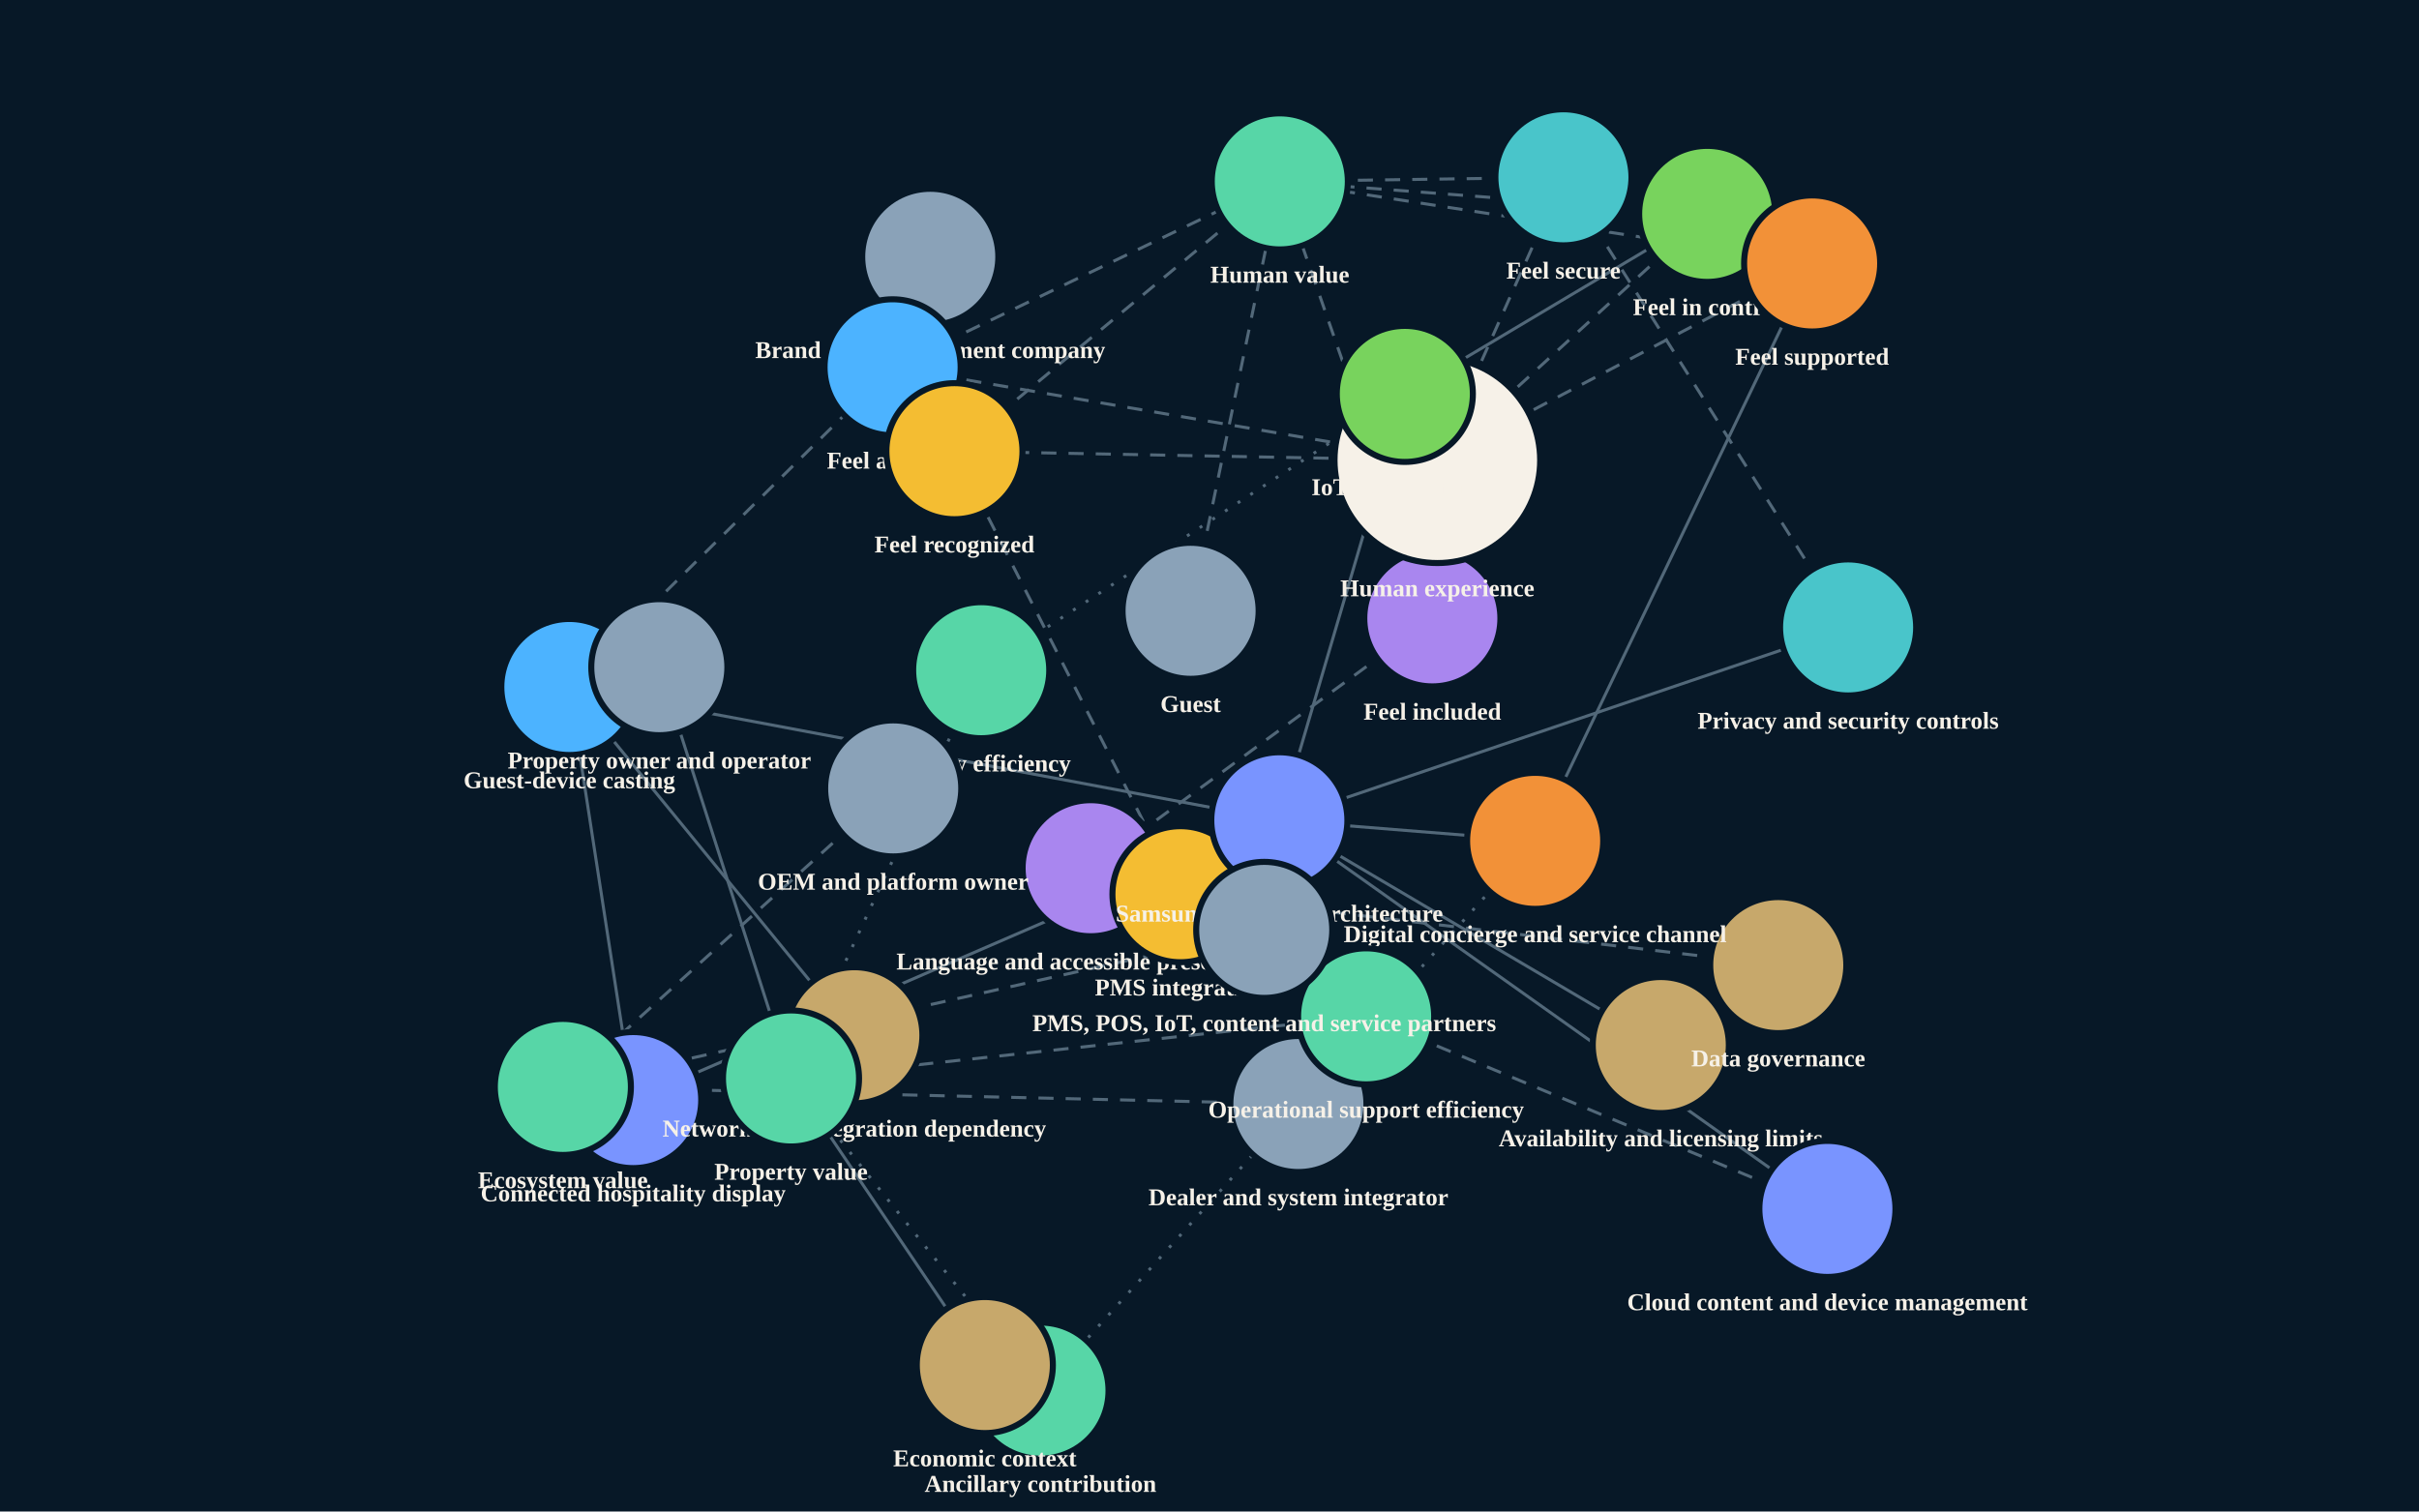
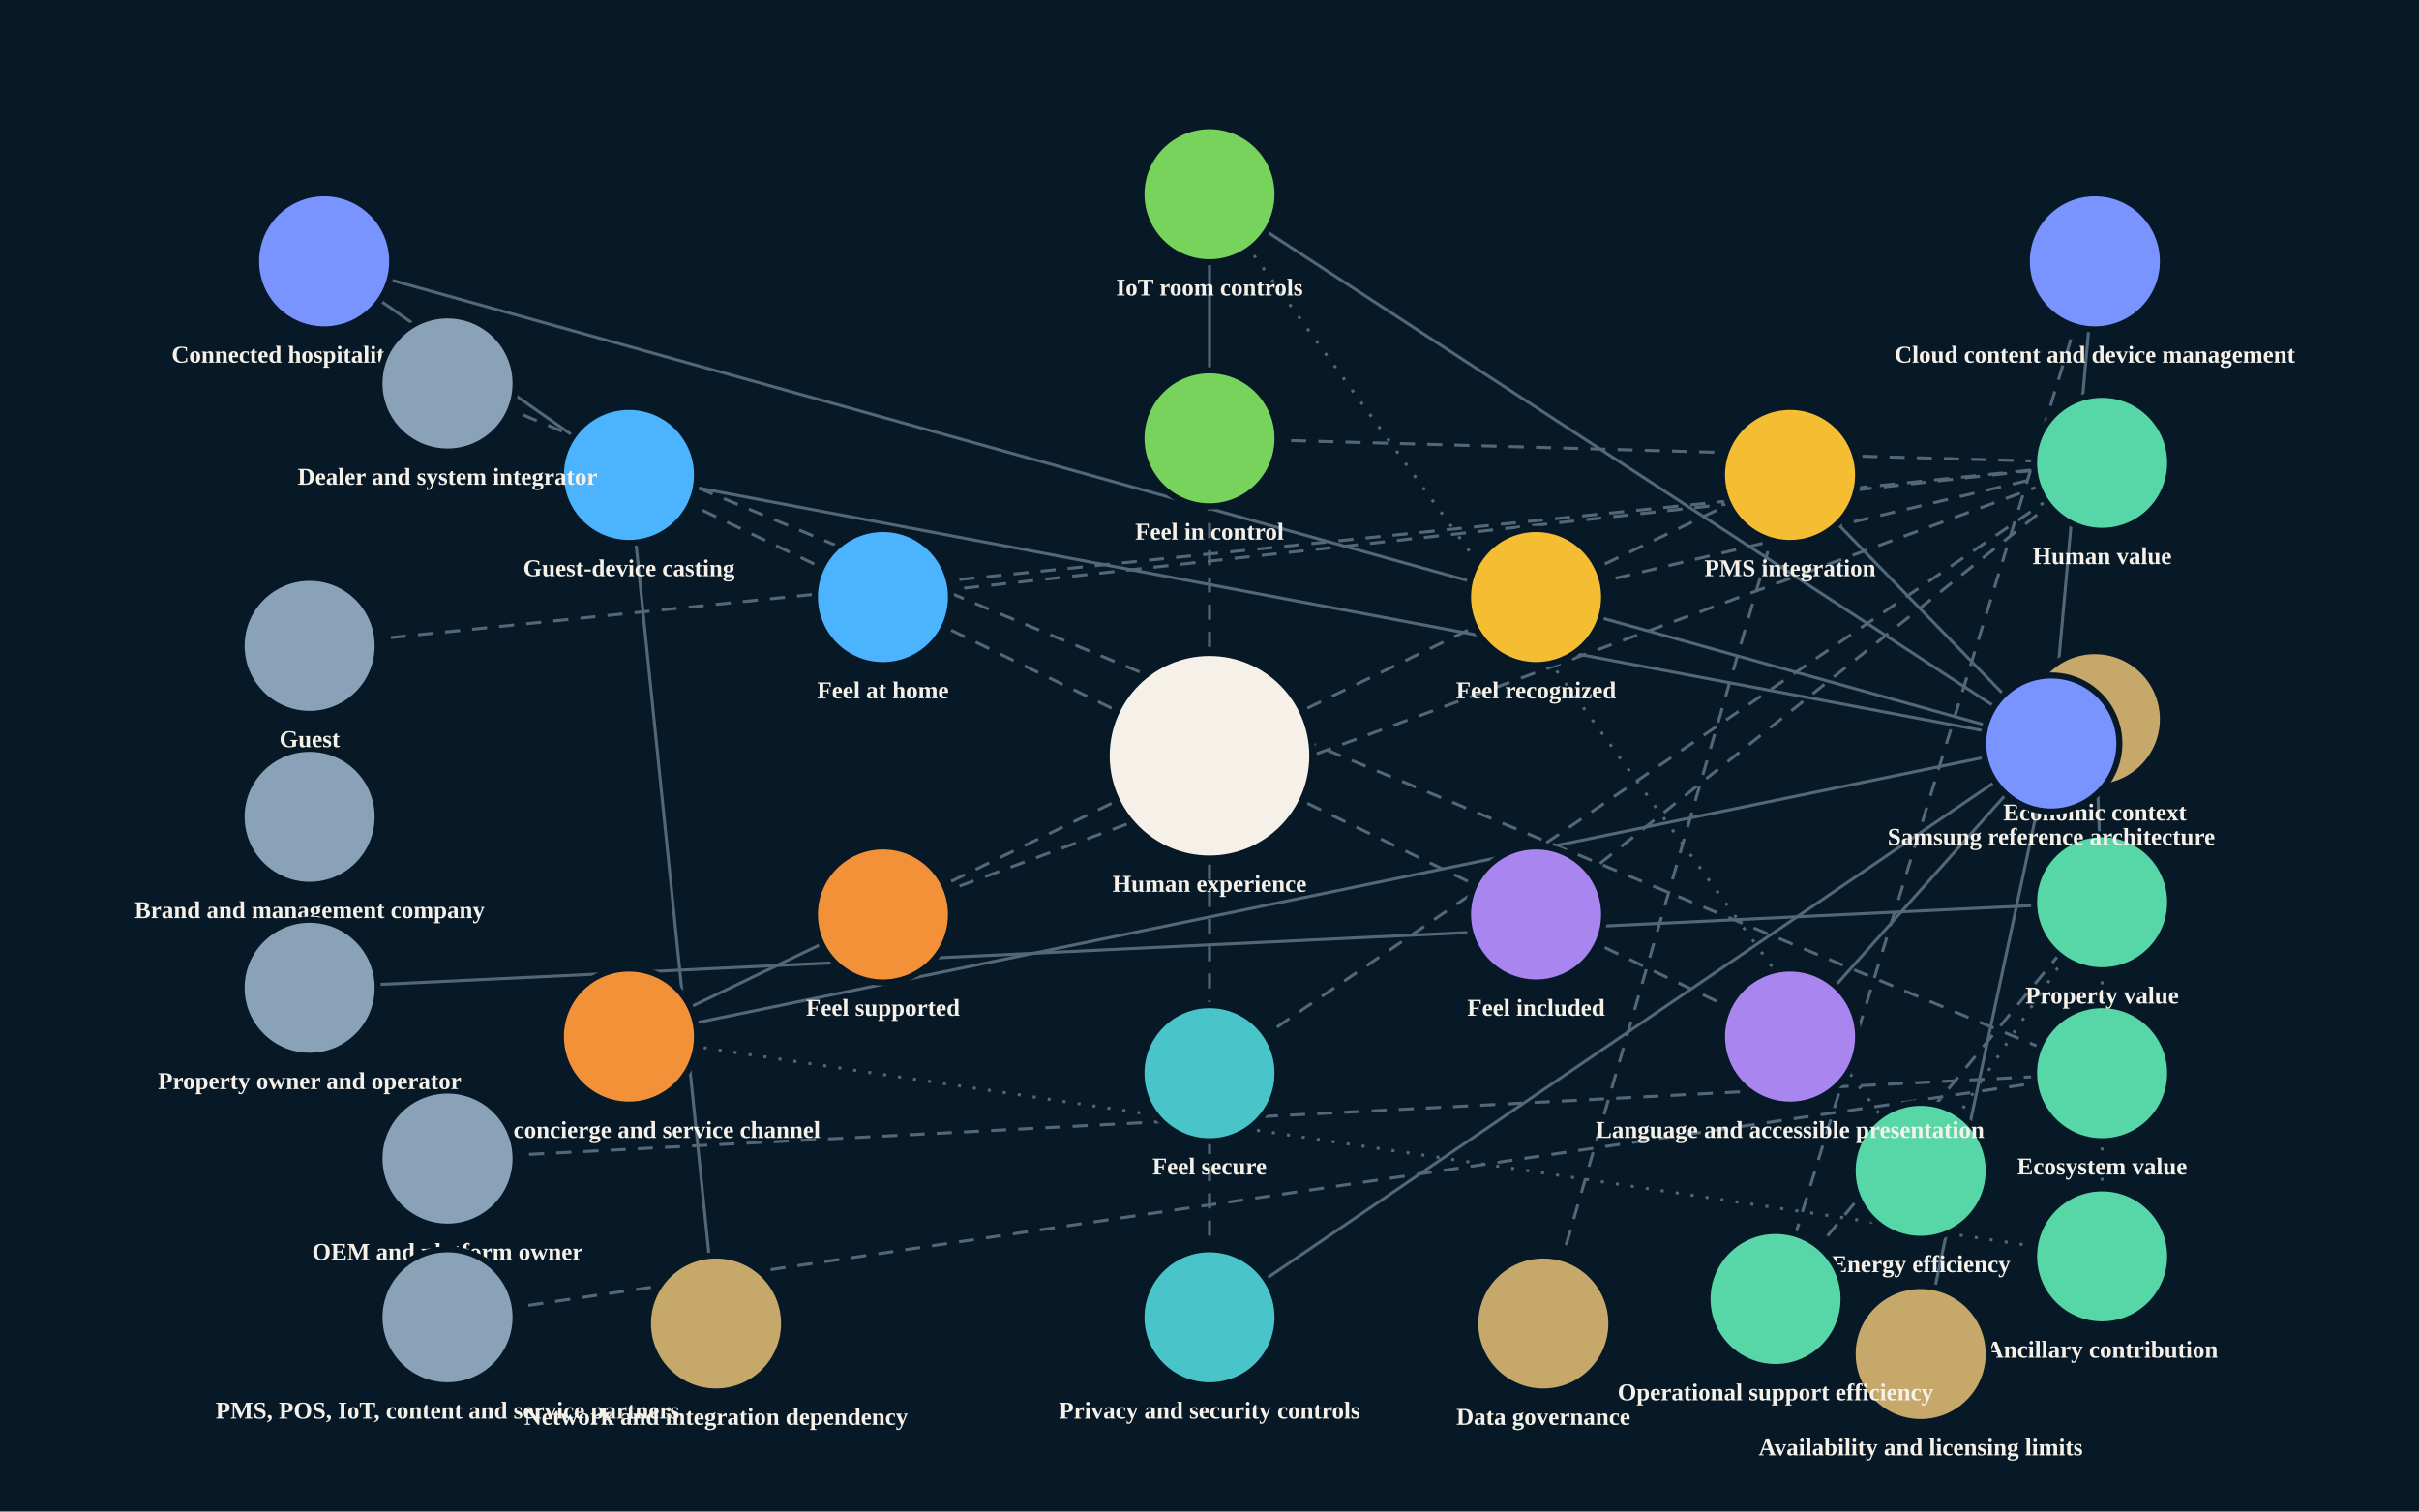
<svg xmlns="http://www.w3.org/2000/svg" viewBox="0 0 1600 1000" role="img" aria-labelledby="title desc">
  <rect width="100%" height="100%" fill="#071827" />
  <defs>
    <marker id="arrow" viewBox="0 0 10 10" refX="9" refY="5" markerWidth="6" markerHeight="6" orient="auto-start-reverse">
      <path d="M 0 0 L 10 5 L 0 10 z" fill="#526879" />
    </marker>
  </defs>
-   <line x1="688.2" y1="920.0" x2="523.2" y2="713.5" stroke="#526879" stroke-width="2" stroke-dasharray="2 8" marker-end="url(#arrow)" />
-   <line x1="1098.5" y1="691.4" x2="846.2" y2="542.7" stroke="#526879" stroke-width="2" stroke-dasharray="" marker-end="url(#arrow)" />
-   <line x1="376.6" y1="454.5" x2="590.4" y2="243.0" stroke="#526879" stroke-width="2" stroke-dasharray="10 8" marker-end="url(#arrow)" />
-   <line x1="1208.7" y1="799.8" x2="903.6" y2="672.4" stroke="#526879" stroke-width="2" stroke-dasharray="10 8" marker-end="url(#arrow)" />
-   <line x1="418.8" y1="727.8" x2="376.6" y2="454.5" stroke="#526879" stroke-width="2" stroke-dasharray="" marker-end="url(#arrow)" />
-   <line x1="1176.2" y1="638.5" x2="780.8" y2="591.6" stroke="#526879" stroke-width="2" stroke-dasharray="10 8" marker-end="url(#arrow)" />
-   <line x1="1015.4" y1="556.3" x2="688.2" y2="920.0" stroke="#526879" stroke-width="2" stroke-dasharray="2 8" marker-end="url(#arrow)" />
-   <line x1="1015.4" y1="556.3" x2="1198.6" y2="174.3" stroke="#526879" stroke-width="2" stroke-dasharray="" marker-end="url(#arrow)" />
-   <line x1="649.0" y1="443.4" x2="523.2" y2="713.5" stroke="#526879" stroke-width="2" stroke-dasharray="2 8" marker-end="url(#arrow)" />
-   <line x1="1129.2" y1="141.5" x2="846.5" y2="120.0" stroke="#526879" stroke-width="2" stroke-dasharray="10 8" marker-end="url(#arrow)" />
-   <line x1="590.4" y1="243.0" x2="846.5" y2="120.0" stroke="#526879" stroke-width="2" stroke-dasharray="10 8" marker-end="url(#arrow)" />
-   <line x1="947.4" y1="409.1" x2="846.5" y2="120.0" stroke="#526879" stroke-width="2" stroke-dasharray="10 8" marker-end="url(#arrow)" />
-   <line x1="631.3" y1="298.5" x2="846.5" y2="120.0" stroke="#526879" stroke-width="2" stroke-dasharray="10 8" marker-end="url(#arrow)" />
-   <line x1="1034.1" y1="117.3" x2="846.5" y2="120.0" stroke="#526879" stroke-width="2" stroke-dasharray="10 8" marker-end="url(#arrow)" />
-   <line x1="1198.6" y1="174.3" x2="846.5" y2="120.0" stroke="#526879" stroke-width="2" stroke-dasharray="10 8" marker-end="url(#arrow)" />
-   <line x1="787.5" y1="404.1" x2="846.5" y2="120.0" stroke="#526879" stroke-width="2" stroke-dasharray="10 8" marker-end="url(#arrow)" />
-   <line x1="950.7" y1="304.5" x2="1129.2" y2="141.5" stroke="#526879" stroke-width="2" stroke-dasharray="10 8" marker-end="url(#arrow)" />
-   <line x1="950.7" y1="304.5" x2="590.4" y2="243.0" stroke="#526879" stroke-width="2" stroke-dasharray="10 8" marker-end="url(#arrow)" />
-   <line x1="950.7" y1="304.5" x2="947.4" y2="409.1" stroke="#526879" stroke-width="2" stroke-dasharray="10 8" marker-end="url(#arrow)" />
-   <line x1="950.7" y1="304.5" x2="631.3" y2="298.5" stroke="#526879" stroke-width="2" stroke-dasharray="10 8" marker-end="url(#arrow)" />
-   <line x1="950.7" y1="304.5" x2="1034.1" y2="117.3" stroke="#526879" stroke-width="2" stroke-dasharray="10 8" marker-end="url(#arrow)" />
-   <line x1="950.7" y1="304.5" x2="1198.6" y2="174.3" stroke="#526879" stroke-width="2" stroke-dasharray="10 8" marker-end="url(#arrow)" />
-   <line x1="858.8" y1="730.4" x2="372.3" y2="719.1" stroke="#526879" stroke-width="2" stroke-dasharray="10 8" marker-end="url(#arrow)" />
-   <line x1="929.2" y1="260.6" x2="1129.2" y2="141.5" stroke="#526879" stroke-width="2" stroke-dasharray="" marker-end="url(#arrow)" />
-   <line x1="929.2" y1="260.6" x2="649.0" y2="443.4" stroke="#526879" stroke-width="2" stroke-dasharray="2 8" marker-end="url(#arrow)" />
-   <line x1="721.4" y1="574.4" x2="947.4" y2="409.1" stroke="#526879" stroke-width="2" stroke-dasharray="10 8" marker-end="url(#arrow)" />
-   <line x1="565.1" y1="684.9" x2="376.6" y2="454.5" stroke="#526879" stroke-width="2" stroke-dasharray="" marker-end="url(#arrow)" />
-   <line x1="590.8" y1="521.6" x2="372.3" y2="719.1" stroke="#526879" stroke-width="2" stroke-dasharray="10 8" marker-end="url(#arrow)" />
-   <line x1="903.6" y1="672.4" x2="523.2" y2="713.5" stroke="#526879" stroke-width="2" stroke-dasharray="10 8" marker-end="url(#arrow)" />
-   <line x1="780.8" y1="591.6" x2="631.3" y2="298.5" stroke="#526879" stroke-width="2" stroke-dasharray="10 8" marker-end="url(#arrow)" />
-   <line x1="1222.4" y1="415.1" x2="1034.1" y2="117.3" stroke="#526879" stroke-width="2" stroke-dasharray="10 8" marker-end="url(#arrow)" />
-   <line x1="436.1" y1="441.4" x2="523.2" y2="713.5" stroke="#526879" stroke-width="2" stroke-dasharray="" marker-end="url(#arrow)" />
-   <line x1="523.2" y1="713.5" x2="651.4" y2="903.1" stroke="#526879" stroke-width="2" stroke-dasharray="" marker-end="url(#arrow)" />
-   <line x1="846.2" y1="542.7" x2="376.6" y2="454.5" stroke="#526879" stroke-width="2" stroke-dasharray="" marker-end="url(#arrow)" />
-   <line x1="846.2" y1="542.7" x2="1208.7" y2="799.8" stroke="#526879" stroke-width="2" stroke-dasharray="" marker-end="url(#arrow)" />
-   <line x1="846.2" y1="542.7" x2="1015.4" y2="556.3" stroke="#526879" stroke-width="2" stroke-dasharray="" marker-end="url(#arrow)" />
-   <line x1="846.2" y1="542.7" x2="418.8" y2="727.8" stroke="#526879" stroke-width="2" stroke-dasharray="" marker-end="url(#arrow)" />
-   <line x1="846.2" y1="542.7" x2="929.2" y2="260.6" stroke="#526879" stroke-width="2" stroke-dasharray="" marker-end="url(#arrow)" />
-   <line x1="846.2" y1="542.7" x2="721.4" y2="574.4" stroke="#526879" stroke-width="2" stroke-dasharray="" marker-end="url(#arrow)" />
-   <line x1="846.2" y1="542.7" x2="780.8" y2="591.6" stroke="#526879" stroke-width="2" stroke-dasharray="" marker-end="url(#arrow)" />
-   <line x1="846.2" y1="542.7" x2="1222.4" y2="415.1" stroke="#526879" stroke-width="2" stroke-dasharray="" marker-end="url(#arrow)" />
-   <line x1="836.2" y1="615.2" x2="372.3" y2="719.1" stroke="#526879" stroke-width="2" stroke-dasharray="10 8" marker-end="url(#arrow)" />
-   <circle cx="688.2" cy="920.0" r="45" fill="#57d6a7" stroke="#071827" stroke-width="4" />
-   <text x="688.2" y="987.0" text-anchor="middle" fill="#f6f1e8" font-size="16" font-weight="650">Ancillary contribution</text>
-   <circle cx="1098.5" cy="691.4" r="45" fill="#c7a86b" stroke="#071827" stroke-width="4" />
-   <text x="1098.5" y="758.4" text-anchor="middle" fill="#f6f1e8" font-size="16" font-weight="650">Availability and licensing limits</text>
-   <circle cx="615.3" cy="169.9" r="45" fill="#8aa2b8" stroke="#071827" stroke-width="4" />
-   <text x="615.3" y="236.9" text-anchor="middle" fill="#f6f1e8" font-size="16" font-weight="650">Brand and management company</text>
-   <circle cx="376.6" cy="454.5" r="45" fill="#4cb3ff" stroke="#071827" stroke-width="4" />
-   <text x="376.6" y="521.5" text-anchor="middle" fill="#f6f1e8" font-size="16" font-weight="650">Guest-device casting</text>
-   <circle cx="1208.7" cy="799.8" r="45" fill="#7994ff" stroke="#071827" stroke-width="4" />
-   <text x="1208.7" y="866.8" text-anchor="middle" fill="#f6f1e8" font-size="16" font-weight="650">Cloud content and device management</text>
-   <circle cx="418.8" cy="727.8" r="45" fill="#7994ff" stroke="#071827" stroke-width="4" />
-   <text x="418.8" y="794.8" text-anchor="middle" fill="#f6f1e8" font-size="16" font-weight="650">Connected hospitality display</text>
-   <circle cx="1176.2" cy="638.5" r="45" fill="#c7a86b" stroke="#071827" stroke-width="4" />
-   <text x="1176.2" y="705.5" text-anchor="middle" fill="#f6f1e8" font-size="16" font-weight="650">Data governance</text>
-   <circle cx="1015.4" cy="556.3" r="45" fill="#f29138" stroke="#071827" stroke-width="4" />
-   <text x="1015.4" y="623.3" text-anchor="middle" fill="#f6f1e8" font-size="16" font-weight="650">Digital concierge and service channel</text>
-   <circle cx="372.3" cy="719.1" r="45" fill="#57d6a7" stroke="#071827" stroke-width="4" />
-   <text x="372.3" y="786.1" text-anchor="middle" fill="#f6f1e8" font-size="16" font-weight="650">Ecosystem value</text>
-   <circle cx="649.0" cy="443.4" r="45" fill="#57d6a7" stroke="#071827" stroke-width="4" />
-   <text x="649.0" y="510.4" text-anchor="middle" fill="#f6f1e8" font-size="16" font-weight="650">Energy efficiency</text>
-   <circle cx="1129.2" cy="141.5" r="45" fill="#78d35d" stroke="#071827" stroke-width="4" />
-   <text x="1129.2" y="208.5" text-anchor="middle" fill="#f6f1e8" font-size="16" font-weight="650">Feel in control</text>
-   <circle cx="590.4" cy="243.0" r="45" fill="#4cb3ff" stroke="#071827" stroke-width="4" />
-   <text x="590.4" y="310.0" text-anchor="middle" fill="#f6f1e8" font-size="16" font-weight="650">Feel at home</text>
-   <circle cx="947.4" cy="409.1" r="45" fill="#a986ef" stroke="#071827" stroke-width="4" />
-   <text x="947.4" y="476.1" text-anchor="middle" fill="#f6f1e8" font-size="16" font-weight="650">Feel included</text>
-   <circle cx="631.3" cy="298.5" r="45" fill="#f4bd32" stroke="#071827" stroke-width="4" />
-   <text x="631.3" y="365.5" text-anchor="middle" fill="#f6f1e8" font-size="16" font-weight="650">Feel recognized</text>
-   <circle cx="1034.1" cy="117.3" r="45" fill="#49c5ca" stroke="#071827" stroke-width="4" />
-   <text x="1034.1" y="184.3" text-anchor="middle" fill="#f6f1e8" font-size="16" font-weight="650">Feel secure</text>
-   <circle cx="1198.6" cy="174.3" r="45" fill="#f29138" stroke="#071827" stroke-width="4" />
-   <text x="1198.6" y="241.3" text-anchor="middle" fill="#f6f1e8" font-size="16" font-weight="650">Feel supported</text>
-   <circle cx="787.5" cy="404.1" r="45" fill="#8aa2b8" stroke="#071827" stroke-width="4" />
-   <text x="787.5" y="471.1" text-anchor="middle" fill="#f6f1e8" font-size="16" font-weight="650">Guest</text>
-   <circle cx="950.7" cy="304.5" r="68" fill="#f6f1e8" stroke="#071827" stroke-width="4" />
-   <text x="950.7" y="394.5" text-anchor="middle" fill="#f6f1e8" font-size="16" font-weight="650">Human experience</text>
-   <circle cx="846.5" cy="120.0" r="45" fill="#57d6a7" stroke="#071827" stroke-width="4" />
-   <text x="846.5" y="187.0" text-anchor="middle" fill="#f6f1e8" font-size="16" font-weight="650">Human value</text>
-   <circle cx="858.8" cy="730.4" r="45" fill="#8aa2b8" stroke="#071827" stroke-width="4" />
-   <text x="858.8" y="797.4" text-anchor="middle" fill="#f6f1e8" font-size="16" font-weight="650">Dealer and system integrator</text>
-   <circle cx="929.2" cy="260.6" r="45" fill="#78d35d" stroke="#071827" stroke-width="4" />
-   <text x="929.2" y="327.6" text-anchor="middle" fill="#f6f1e8" font-size="16" font-weight="650">IoT room controls</text>
-   <circle cx="721.4" cy="574.4" r="45" fill="#a986ef" stroke="#071827" stroke-width="4" />
-   <text x="721.4" y="641.4" text-anchor="middle" fill="#f6f1e8" font-size="16" font-weight="650">Language and accessible presentation</text>
-   <circle cx="651.4" cy="903.1" r="45" fill="#c7a86b" stroke="#071827" stroke-width="4" />
-   <text x="651.4" y="970.1" text-anchor="middle" fill="#f6f1e8" font-size="16" font-weight="650">Economic context</text>
-   <circle cx="565.1" cy="684.9" r="45" fill="#c7a86b" stroke="#071827" stroke-width="4" />
-   <text x="565.1" y="751.9" text-anchor="middle" fill="#f6f1e8" font-size="16" font-weight="650">Network and integration dependency</text>
-   <circle cx="590.8" cy="521.6" r="45" fill="#8aa2b8" stroke="#071827" stroke-width="4" />
-   <text x="590.8" y="588.6" text-anchor="middle" fill="#f6f1e8" font-size="16" font-weight="650">OEM and platform owner</text>
-   <circle cx="903.6" cy="672.4" r="45" fill="#57d6a7" stroke="#071827" stroke-width="4" />
-   <text x="903.6" y="739.4" text-anchor="middle" fill="#f6f1e8" font-size="16" font-weight="650">Operational support efficiency</text>
-   <circle cx="780.8" cy="591.6" r="45" fill="#f4bd32" stroke="#071827" stroke-width="4" />
-   <text x="780.8" y="658.6" text-anchor="middle" fill="#f6f1e8" font-size="16" font-weight="650">PMS integration</text>
-   <circle cx="1222.4" cy="415.1" r="45" fill="#49c5ca" stroke="#071827" stroke-width="4" />
-   <text x="1222.4" y="482.1" text-anchor="middle" fill="#f6f1e8" font-size="16" font-weight="650">Privacy and security controls</text>
-   <circle cx="436.1" cy="441.4" r="45" fill="#8aa2b8" stroke="#071827" stroke-width="4" />
-   <text x="436.1" y="508.4" text-anchor="middle" fill="#f6f1e8" font-size="16" font-weight="650">Property owner and operator</text>
-   <circle cx="523.2" cy="713.5" r="45" fill="#57d6a7" stroke="#071827" stroke-width="4" />
-   <text x="523.2" y="780.5" text-anchor="middle" fill="#f6f1e8" font-size="16" font-weight="650">Property value</text>
-   <circle cx="846.2" cy="542.7" r="45" fill="#7994ff" stroke="#071827" stroke-width="4" />
-   <text x="846.2" y="609.7" text-anchor="middle" fill="#f6f1e8" font-size="16" font-weight="650">Samsung reference architecture</text>
-   <circle cx="836.2" cy="615.2" r="45" fill="#8aa2b8" stroke="#071827" stroke-width="4" />
-   <text x="836.2" y="682.2" text-anchor="middle" fill="#f6f1e8" font-size="16" font-weight="650">PMS, POS, IoT, content and service partners</text>
+   <line x1="1390.4" y1="831.2" x2="1390.4" y2="596.9" stroke="#526879" stroke-width="2" stroke-dasharray="2 8" marker-end="url(#arrow)" />
+   <line x1="1270.4" y1="895.8" x2="1356.8" y2="491.9" stroke="#526879" stroke-width="2" stroke-dasharray="" marker-end="url(#arrow)" />
+   <line x1="416.0" y1="314.2" x2="584.0" y2="395.0" stroke="#526879" stroke-width="2" stroke-dasharray="10 8" marker-end="url(#arrow)" />
+   <line x1="1385.6" y1="172.9" x2="1174.4" y2="859.4" stroke="#526879" stroke-width="2" stroke-dasharray="10 8" marker-end="url(#arrow)" />
+   <line x1="214.4" y1="172.9" x2="416.0" y2="314.2" stroke="#526879" stroke-width="2" stroke-dasharray="" marker-end="url(#arrow)" />
+   <line x1="1020.8" y1="875.6" x2="1184.0" y2="314.2" stroke="#526879" stroke-width="2" stroke-dasharray="10 8" marker-end="url(#arrow)" />
+   <line x1="416.0" y1="685.8" x2="1390.4" y2="831.2" stroke="#526879" stroke-width="2" stroke-dasharray="2 8" marker-end="url(#arrow)" />
+   <line x1="416.0" y1="685.8" x2="584.0" y2="605.0" stroke="#526879" stroke-width="2" stroke-dasharray="" marker-end="url(#arrow)" />
+   <line x1="1270.4" y1="774.6" x2="1390.4" y2="596.9" stroke="#526879" stroke-width="2" stroke-dasharray="2 8" marker-end="url(#arrow)" />
+   <line x1="800.0" y1="290.0" x2="1390.4" y2="306.2" stroke="#526879" stroke-width="2" stroke-dasharray="10 8" marker-end="url(#arrow)" />
+   <line x1="584.0" y1="395.0" x2="1390.4" y2="306.2" stroke="#526879" stroke-width="2" stroke-dasharray="10 8" marker-end="url(#arrow)" />
+   <line x1="1016.0" y1="605.0" x2="1390.4" y2="306.2" stroke="#526879" stroke-width="2" stroke-dasharray="10 8" marker-end="url(#arrow)" />
+   <line x1="1016.0" y1="395.0" x2="1390.4" y2="306.2" stroke="#526879" stroke-width="2" stroke-dasharray="10 8" marker-end="url(#arrow)" />
+   <line x1="800.0" y1="710.0" x2="1390.4" y2="306.2" stroke="#526879" stroke-width="2" stroke-dasharray="10 8" marker-end="url(#arrow)" />
+   <line x1="584.0" y1="605.0" x2="1390.4" y2="306.2" stroke="#526879" stroke-width="2" stroke-dasharray="10 8" marker-end="url(#arrow)" />
+   <line x1="204.8" y1="427.3" x2="1390.4" y2="306.2" stroke="#526879" stroke-width="2" stroke-dasharray="10 8" marker-end="url(#arrow)" />
+   <line x1="800.0" y1="500.0" x2="800.0" y2="290.0" stroke="#526879" stroke-width="2" stroke-dasharray="10 8" marker-end="url(#arrow)" />
+   <line x1="800.0" y1="500.0" x2="584.0" y2="395.0" stroke="#526879" stroke-width="2" stroke-dasharray="10 8" marker-end="url(#arrow)" />
+   <line x1="800.0" y1="500.0" x2="1016.0" y2="605.0" stroke="#526879" stroke-width="2" stroke-dasharray="10 8" marker-end="url(#arrow)" />
+   <line x1="800.0" y1="500.0" x2="1016.0" y2="395.0" stroke="#526879" stroke-width="2" stroke-dasharray="10 8" marker-end="url(#arrow)" />
+   <line x1="800.0" y1="500.0" x2="800.0" y2="710.0" stroke="#526879" stroke-width="2" stroke-dasharray="10 8" marker-end="url(#arrow)" />
+   <line x1="800.0" y1="500.0" x2="584.0" y2="605.0" stroke="#526879" stroke-width="2" stroke-dasharray="10 8" marker-end="url(#arrow)" />
+   <line x1="296.0" y1="253.7" x2="1390.4" y2="710.0" stroke="#526879" stroke-width="2" stroke-dasharray="10 8" marker-end="url(#arrow)" />
+   <line x1="800.0" y1="128.5" x2="800.0" y2="290.0" stroke="#526879" stroke-width="2" stroke-dasharray="" marker-end="url(#arrow)" />
+   <line x1="800.0" y1="128.5" x2="1270.4" y2="774.6" stroke="#526879" stroke-width="2" stroke-dasharray="2 8" marker-end="url(#arrow)" />
+   <line x1="1184.0" y1="685.8" x2="1016.0" y2="605.0" stroke="#526879" stroke-width="2" stroke-dasharray="10 8" marker-end="url(#arrow)" />
+   <line x1="473.6" y1="875.6" x2="416.0" y2="314.2" stroke="#526879" stroke-width="2" stroke-dasharray="" marker-end="url(#arrow)" />
+   <line x1="296.0" y1="766.5" x2="1390.4" y2="710.0" stroke="#526879" stroke-width="2" stroke-dasharray="10 8" marker-end="url(#arrow)" />
+   <line x1="1174.4" y1="859.4" x2="1390.4" y2="596.9" stroke="#526879" stroke-width="2" stroke-dasharray="10 8" marker-end="url(#arrow)" />
+   <line x1="1184.0" y1="314.2" x2="1016.0" y2="395.0" stroke="#526879" stroke-width="2" stroke-dasharray="10 8" marker-end="url(#arrow)" />
+   <line x1="800.0" y1="871.5" x2="800.0" y2="710.0" stroke="#526879" stroke-width="2" stroke-dasharray="10 8" marker-end="url(#arrow)" />
+   <line x1="204.8" y1="653.5" x2="1390.4" y2="596.9" stroke="#526879" stroke-width="2" stroke-dasharray="" marker-end="url(#arrow)" />
+   <line x1="1390.4" y1="596.9" x2="1385.6" y2="475.8" stroke="#526879" stroke-width="2" stroke-dasharray="" marker-end="url(#arrow)" />
+   <line x1="1356.8" y1="491.9" x2="416.0" y2="314.2" stroke="#526879" stroke-width="2" stroke-dasharray="" marker-end="url(#arrow)" />
+   <line x1="1356.8" y1="491.9" x2="1385.6" y2="172.9" stroke="#526879" stroke-width="2" stroke-dasharray="" marker-end="url(#arrow)" />
+   <line x1="1356.8" y1="491.9" x2="416.0" y2="685.8" stroke="#526879" stroke-width="2" stroke-dasharray="" marker-end="url(#arrow)" />
+   <line x1="1356.8" y1="491.9" x2="214.4" y2="172.9" stroke="#526879" stroke-width="2" stroke-dasharray="" marker-end="url(#arrow)" />
+   <line x1="1356.8" y1="491.9" x2="800.0" y2="128.5" stroke="#526879" stroke-width="2" stroke-dasharray="" marker-end="url(#arrow)" />
+   <line x1="1356.8" y1="491.9" x2="1184.0" y2="685.8" stroke="#526879" stroke-width="2" stroke-dasharray="" marker-end="url(#arrow)" />
+   <line x1="1356.8" y1="491.9" x2="1184.0" y2="314.2" stroke="#526879" stroke-width="2" stroke-dasharray="" marker-end="url(#arrow)" />
+   <line x1="1356.8" y1="491.9" x2="800.0" y2="871.5" stroke="#526879" stroke-width="2" stroke-dasharray="" marker-end="url(#arrow)" />
+   <line x1="296.0" y1="871.5" x2="1390.4" y2="710.0" stroke="#526879" stroke-width="2" stroke-dasharray="10 8" marker-end="url(#arrow)" />
+   <circle cx="1390.4" cy="831.2" r="45" fill="#57d6a7" stroke="#071827" stroke-width="4" />
+   <text x="1390.4" y="898.2" text-anchor="middle" fill="#f6f1e8" font-size="16" font-weight="650">Ancillary contribution</text>
+   <circle cx="1270.4" cy="895.8" r="45" fill="#c7a86b" stroke="#071827" stroke-width="4" />
+   <text x="1270.4" y="962.8" text-anchor="middle" fill="#f6f1e8" font-size="16" font-weight="650">Availability and licensing limits</text>
+   <circle cx="204.8" cy="540.4" r="45" fill="#8aa2b8" stroke="#071827" stroke-width="4" />
+   <text x="204.8" y="607.4" text-anchor="middle" fill="#f6f1e8" font-size="16" font-weight="650">Brand and management company</text>
+   <circle cx="416.0" cy="314.2" r="45" fill="#4cb3ff" stroke="#071827" stroke-width="4" />
+   <text x="416.0" y="381.2" text-anchor="middle" fill="#f6f1e8" font-size="16" font-weight="650">Guest-device casting</text>
+   <circle cx="1385.6" cy="172.9" r="45" fill="#7994ff" stroke="#071827" stroke-width="4" />
+   <text x="1385.6" y="239.9" text-anchor="middle" fill="#f6f1e8" font-size="16" font-weight="650">Cloud content and device management</text>
+   <circle cx="214.4" cy="172.9" r="45" fill="#7994ff" stroke="#071827" stroke-width="4" />
+   <text x="214.4" y="239.9" text-anchor="middle" fill="#f6f1e8" font-size="16" font-weight="650">Connected hospitality display</text>
+   <circle cx="1020.8" cy="875.6" r="45" fill="#c7a86b" stroke="#071827" stroke-width="4" />
+   <text x="1020.8" y="942.6" text-anchor="middle" fill="#f6f1e8" font-size="16" font-weight="650">Data governance</text>
+   <circle cx="416.0" cy="685.8" r="45" fill="#f29138" stroke="#071827" stroke-width="4" />
+   <text x="416.0" y="752.8" text-anchor="middle" fill="#f6f1e8" font-size="16" font-weight="650">Digital concierge and service channel</text>
+   <circle cx="1390.4" cy="710.0" r="45" fill="#57d6a7" stroke="#071827" stroke-width="4" />
+   <text x="1390.4" y="777.0" text-anchor="middle" fill="#f6f1e8" font-size="16" font-weight="650">Ecosystem value</text>
+   <circle cx="1270.4" cy="774.6" r="45" fill="#57d6a7" stroke="#071827" stroke-width="4" />
+   <text x="1270.4" y="841.6" text-anchor="middle" fill="#f6f1e8" font-size="16" font-weight="650">Energy efficiency</text>
+   <circle cx="800.0" cy="290.0" r="45" fill="#78d35d" stroke="#071827" stroke-width="4" />
+   <text x="800.0" y="357.0" text-anchor="middle" fill="#f6f1e8" font-size="16" font-weight="650">Feel in control</text>
+   <circle cx="584.0" cy="395.0" r="45" fill="#4cb3ff" stroke="#071827" stroke-width="4" />
+   <text x="584.0" y="462.0" text-anchor="middle" fill="#f6f1e8" font-size="16" font-weight="650">Feel at home</text>
+   <circle cx="1016.0" cy="605.0" r="45" fill="#a986ef" stroke="#071827" stroke-width="4" />
+   <text x="1016.0" y="672.0" text-anchor="middle" fill="#f6f1e8" font-size="16" font-weight="650">Feel included</text>
+   <circle cx="1016.0" cy="395.0" r="45" fill="#f4bd32" stroke="#071827" stroke-width="4" />
+   <text x="1016.0" y="462.0" text-anchor="middle" fill="#f6f1e8" font-size="16" font-weight="650">Feel recognized</text>
+   <circle cx="800.0" cy="710.0" r="45" fill="#49c5ca" stroke="#071827" stroke-width="4" />
+   <text x="800.0" y="777.0" text-anchor="middle" fill="#f6f1e8" font-size="16" font-weight="650">Feel secure</text>
+   <circle cx="584.0" cy="605.0" r="45" fill="#f29138" stroke="#071827" stroke-width="4" />
+   <text x="584.0" y="672.0" text-anchor="middle" fill="#f6f1e8" font-size="16" font-weight="650">Feel supported</text>
+   <circle cx="204.8" cy="427.3" r="45" fill="#8aa2b8" stroke="#071827" stroke-width="4" />
+   <text x="204.8" y="494.3" text-anchor="middle" fill="#f6f1e8" font-size="16" font-weight="650">Guest</text>
+   <circle cx="800.0" cy="500.0" r="68" fill="#f6f1e8" stroke="#071827" stroke-width="4" />
+   <text x="800.0" y="590.0" text-anchor="middle" fill="#f6f1e8" font-size="16" font-weight="650">Human experience</text>
+   <circle cx="1390.4" cy="306.2" r="45" fill="#57d6a7" stroke="#071827" stroke-width="4" />
+   <text x="1390.4" y="373.2" text-anchor="middle" fill="#f6f1e8" font-size="16" font-weight="650">Human value</text>
+   <circle cx="296.0" cy="253.7" r="45" fill="#8aa2b8" stroke="#071827" stroke-width="4" />
+   <text x="296.0" y="320.7" text-anchor="middle" fill="#f6f1e8" font-size="16" font-weight="650">Dealer and system integrator</text>
+   <circle cx="800.0" cy="128.5" r="45" fill="#78d35d" stroke="#071827" stroke-width="4" />
+   <text x="800.0" y="195.5" text-anchor="middle" fill="#f6f1e8" font-size="16" font-weight="650">IoT room controls</text>
+   <circle cx="1184.0" cy="685.8" r="45" fill="#a986ef" stroke="#071827" stroke-width="4" />
+   <text x="1184.0" y="752.8" text-anchor="middle" fill="#f6f1e8" font-size="16" font-weight="650">Language and accessible presentation</text>
+   <circle cx="1385.6" cy="475.8" r="45" fill="#c7a86b" stroke="#071827" stroke-width="4" />
+   <text x="1385.6" y="542.8" text-anchor="middle" fill="#f6f1e8" font-size="16" font-weight="650">Economic context</text>
+   <circle cx="473.6" cy="875.6" r="45" fill="#c7a86b" stroke="#071827" stroke-width="4" />
+   <text x="473.6" y="942.6" text-anchor="middle" fill="#f6f1e8" font-size="16" font-weight="650">Network and integration dependency</text>
+   <circle cx="296.0" cy="766.5" r="45" fill="#8aa2b8" stroke="#071827" stroke-width="4" />
+   <text x="296.0" y="833.5" text-anchor="middle" fill="#f6f1e8" font-size="16" font-weight="650">OEM and platform owner</text>
+   <circle cx="1174.4" cy="859.4" r="45" fill="#57d6a7" stroke="#071827" stroke-width="4" />
+   <text x="1174.4" y="926.4" text-anchor="middle" fill="#f6f1e8" font-size="16" font-weight="650">Operational support efficiency</text>
+   <circle cx="1184.0" cy="314.2" r="45" fill="#f4bd32" stroke="#071827" stroke-width="4" />
+   <text x="1184.0" y="381.2" text-anchor="middle" fill="#f6f1e8" font-size="16" font-weight="650">PMS integration</text>
+   <circle cx="800.0" cy="871.5" r="45" fill="#49c5ca" stroke="#071827" stroke-width="4" />
+   <text x="800.0" y="938.5" text-anchor="middle" fill="#f6f1e8" font-size="16" font-weight="650">Privacy and security controls</text>
+   <circle cx="204.8" cy="653.5" r="45" fill="#8aa2b8" stroke="#071827" stroke-width="4" />
+   <text x="204.8" y="720.5" text-anchor="middle" fill="#f6f1e8" font-size="16" font-weight="650">Property owner and operator</text>
+   <circle cx="1390.4" cy="596.9" r="45" fill="#57d6a7" stroke="#071827" stroke-width="4" />
+   <text x="1390.4" y="663.9" text-anchor="middle" fill="#f6f1e8" font-size="16" font-weight="650">Property value</text>
+   <circle cx="1356.8" cy="491.9" r="45" fill="#7994ff" stroke="#071827" stroke-width="4" />
+   <text x="1356.8" y="558.9" text-anchor="middle" fill="#f6f1e8" font-size="16" font-weight="650">Samsung reference architecture</text>
+   <circle cx="296.0" cy="871.5" r="45" fill="#8aa2b8" stroke="#071827" stroke-width="4" />
+   <text x="296.0" y="938.5" text-anchor="middle" fill="#f6f1e8" font-size="16" font-weight="650">PMS, POS, IoT, content and service partners</text>
</svg>
